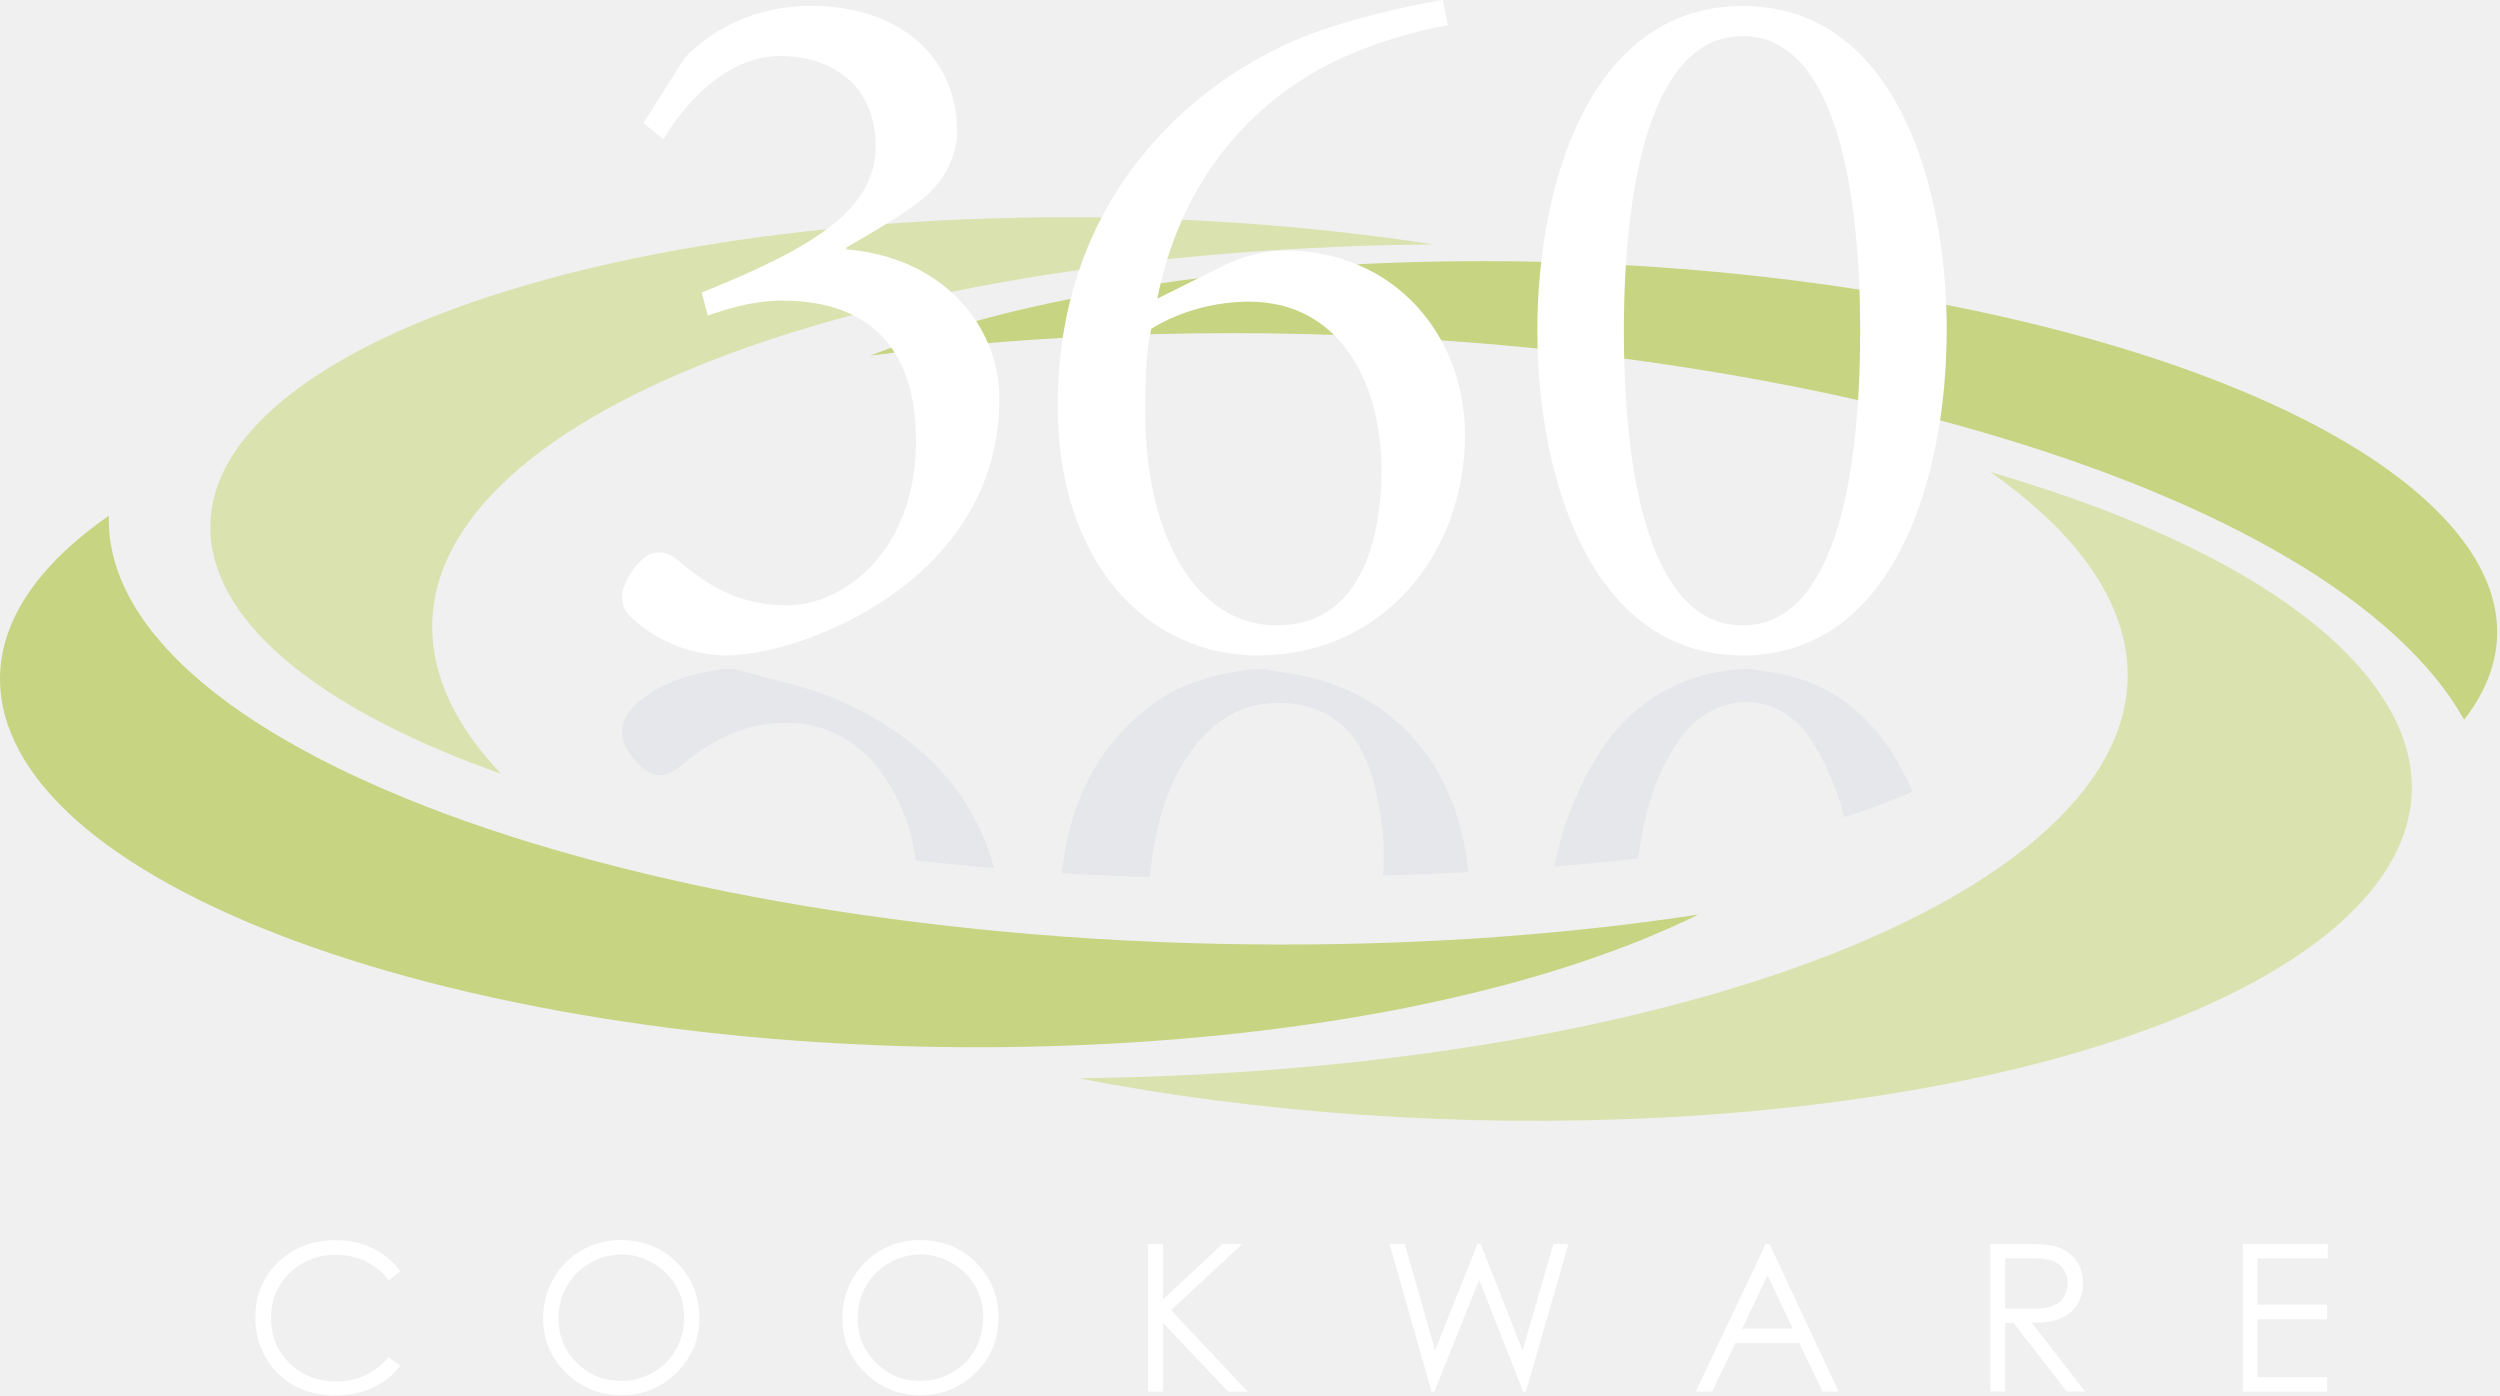
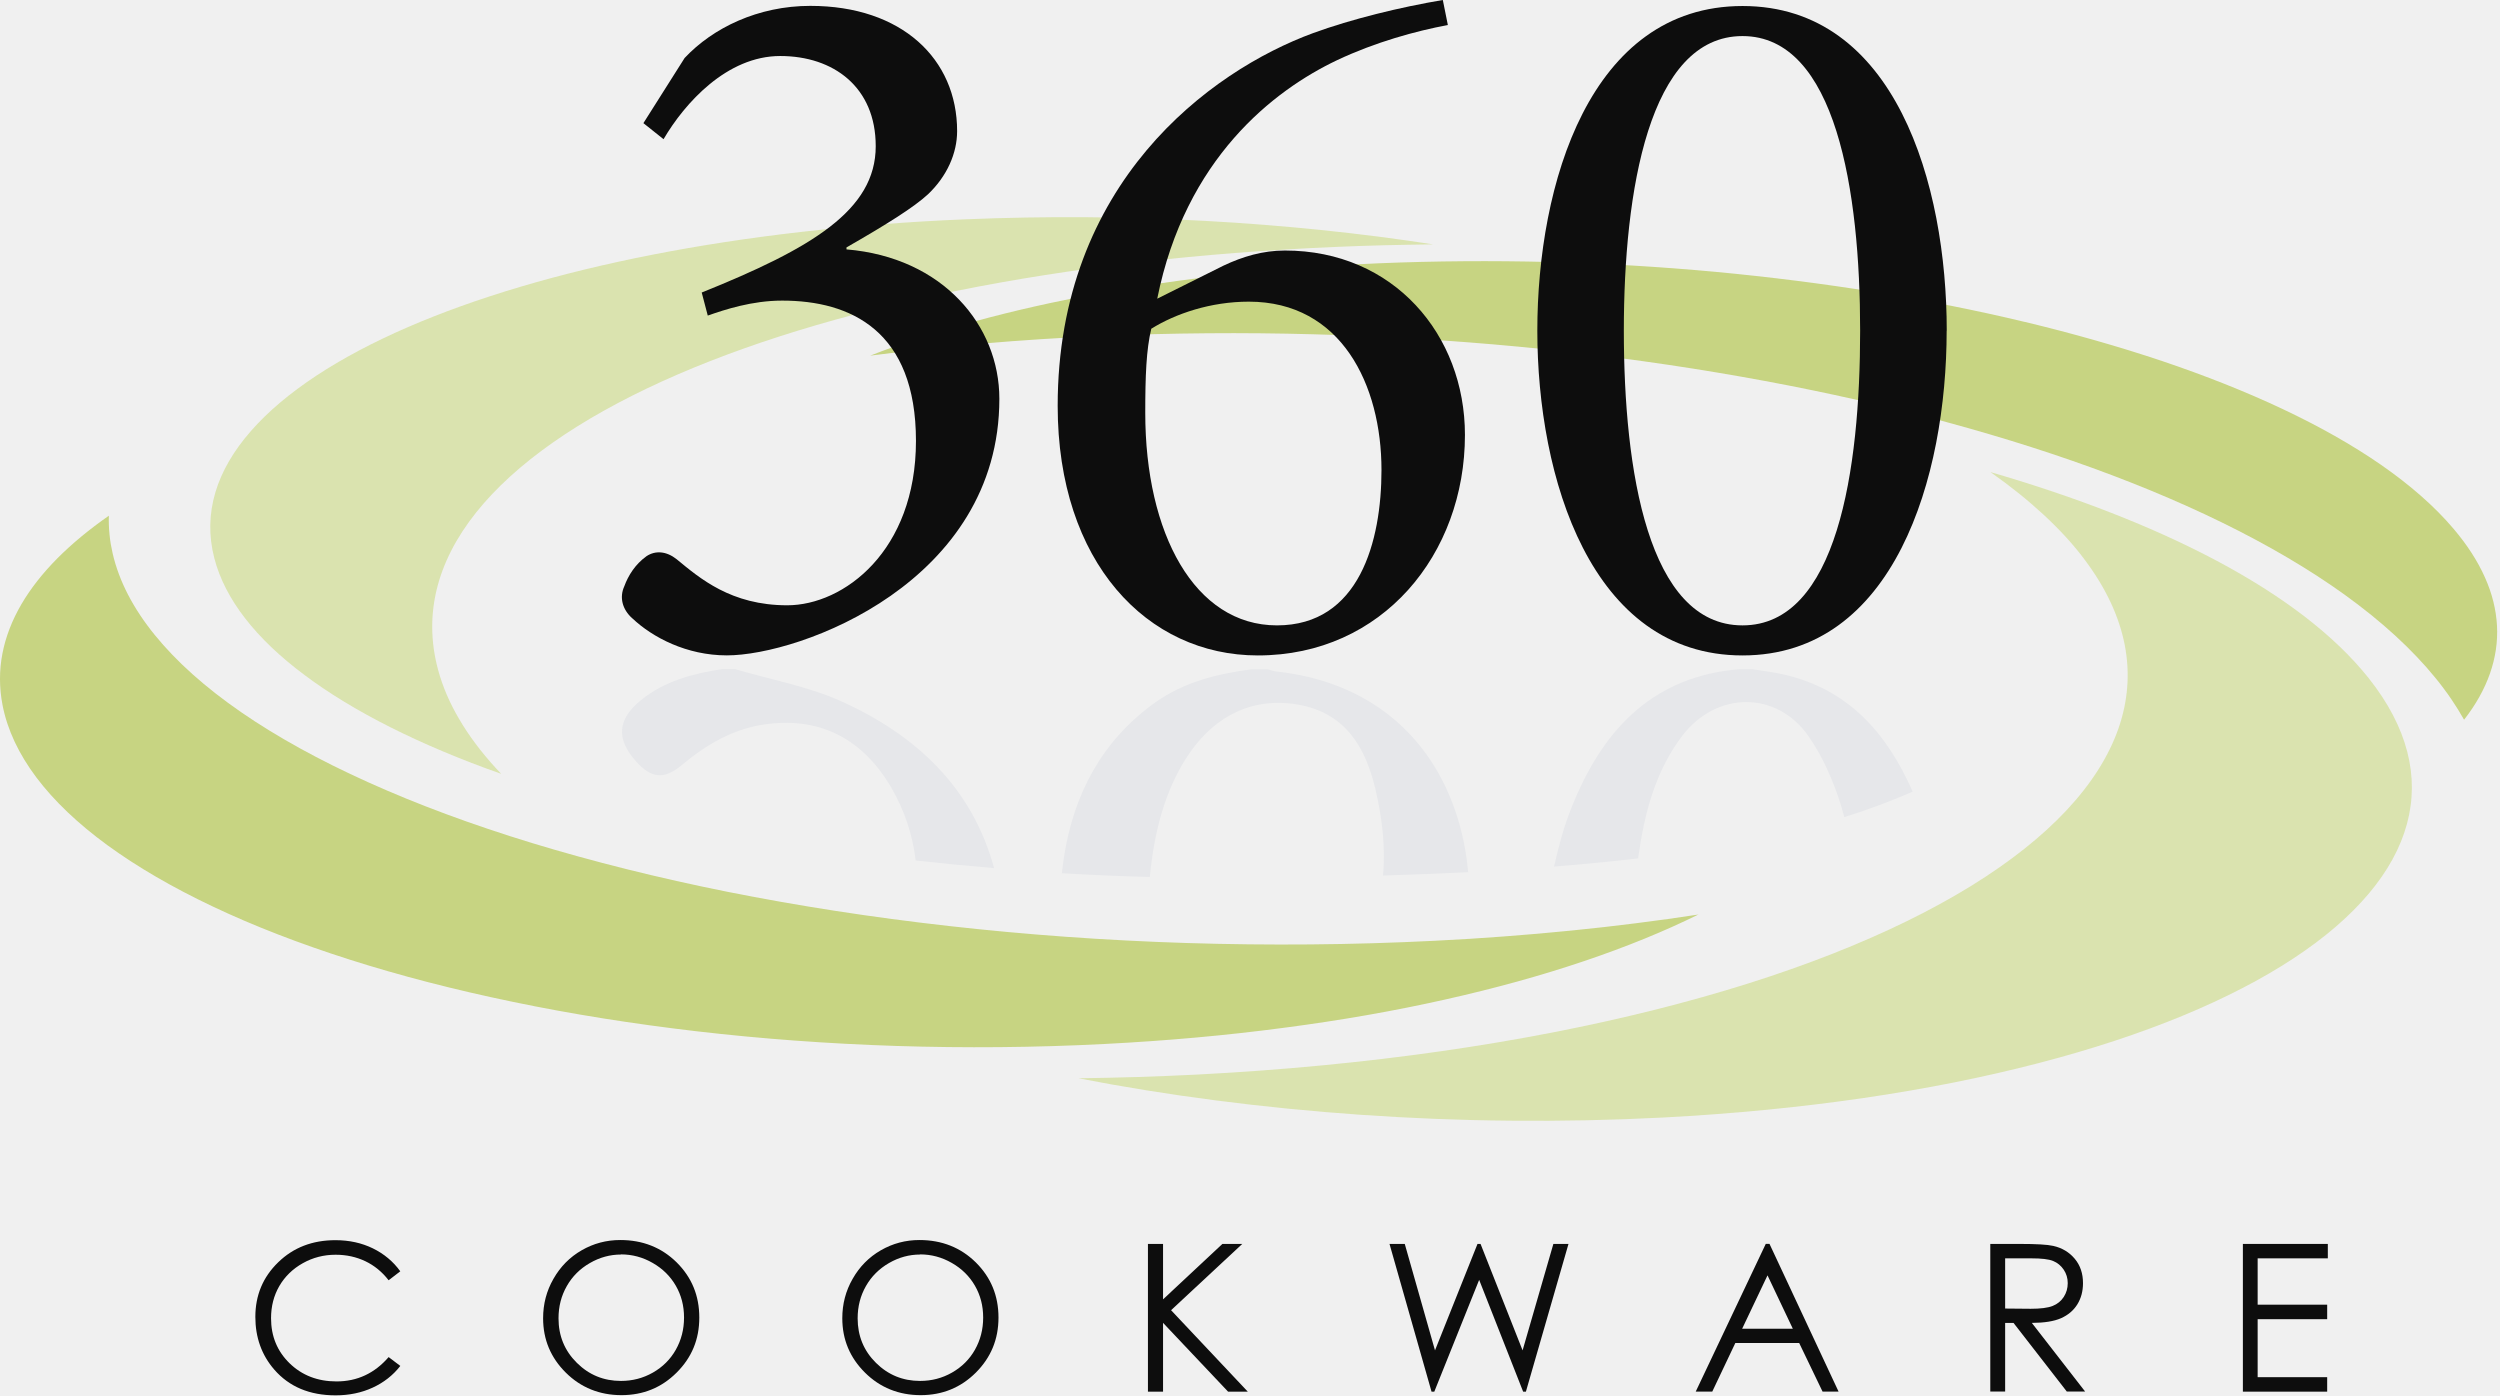
<svg xmlns="http://www.w3.org/2000/svg" width="86" height="48" viewBox="0 0 86 48" fill="none">
-   <g clip-path="url(#clip0_58_256)">
-     <path d="M49.286 8.404C48.036 8.212 46.755 8.046 45.449 7.912C44.145 7.779 42.815 7.672 41.467 7.599C40.12 7.526 38.752 7.482 37.371 7.472C35.989 7.462 34.595 7.487 33.191 7.545C29.285 7.708 25.67 8.131 22.457 8.759C19.211 9.394 16.354 10.246 14.021 11.258C11.648 12.287 9.802 13.494 8.64 14.818C7.451 16.17 6.97 17.652 7.373 19.204C7.556 19.91 7.913 20.601 8.43 21.268C8.953 21.944 9.639 22.596 10.476 23.221C11.318 23.854 12.312 24.455 13.44 25.022C14.577 25.594 15.849 26.129 17.241 26.62C16.982 26.348 16.74 26.071 16.52 25.793C16.303 25.516 16.103 25.236 15.927 24.954C15.751 24.672 15.595 24.389 15.461 24.105C15.329 23.82 15.217 23.533 15.129 23.246C14.514 21.243 15.009 19.343 16.389 17.618C17.734 15.937 19.926 14.416 22.777 13.119C25.57 11.849 29.012 10.788 32.945 9.998C36.829 9.217 41.223 8.693 46.003 8.492C46.276 8.479 46.55 8.47 46.825 8.46C47.099 8.45 47.372 8.443 47.646 8.436C47.919 8.428 48.193 8.423 48.466 8.419C48.739 8.414 49.013 8.409 49.286 8.406" fill="#DAE3AF" />
-     <path d="M69.655 11.075C68.007 10.679 66.279 10.336 64.492 10.046C62.715 9.759 60.874 9.526 58.997 9.35C57.125 9.178 55.211 9.061 53.273 9.012C51.339 8.964 49.379 8.976 47.414 9.058C45.654 9.134 43.959 9.263 42.343 9.438C40.722 9.616 39.175 9.839 37.712 10.11C36.243 10.38 34.854 10.694 33.557 11.049C32.254 11.404 31.043 11.8 29.935 12.234C30.564 12.153 31.204 12.078 31.851 12.007C32.498 11.939 33.152 11.876 33.814 11.818C34.475 11.762 35.144 11.71 35.823 11.667C36.499 11.623 37.185 11.586 37.881 11.557C40.332 11.453 42.768 11.433 45.168 11.499C47.57 11.562 49.94 11.708 52.257 11.927C54.581 12.149 56.856 12.445 59.053 12.813C61.265 13.183 63.403 13.62 65.442 14.127C67.497 14.637 69.455 15.214 71.288 15.852C73.139 16.496 74.862 17.204 76.43 17.971C78.014 18.747 79.442 19.582 80.675 20.472C81.925 21.375 82.98 22.334 83.8 23.346C83.895 23.462 83.985 23.579 84.073 23.698C84.161 23.815 84.244 23.932 84.325 24.051C84.405 24.168 84.481 24.287 84.554 24.404C84.627 24.521 84.698 24.642 84.764 24.759C85.167 24.243 85.465 23.71 85.655 23.168C85.843 22.63 85.926 22.08 85.897 21.526C85.867 20.976 85.731 20.416 85.479 19.857C85.23 19.299 84.871 18.742 84.398 18.185C83.746 17.416 82.906 16.684 81.908 15.99C80.921 15.307 79.779 14.662 78.507 14.063C77.248 13.47 75.861 12.92 74.372 12.418C72.892 11.922 71.313 11.472 69.653 11.073" fill="#C7D482" />
-     <path d="M68.476 16.243C68.811 16.479 69.128 16.718 69.433 16.961C69.739 17.204 70.026 17.455 70.3 17.706C70.573 17.959 70.83 18.217 71.069 18.477C71.308 18.74 71.53 19.005 71.731 19.277C73.181 21.221 73.53 23.18 72.875 25.058C72.202 26.99 70.473 28.83 67.812 30.472C65.088 32.153 61.407 33.613 56.925 34.737C52.377 35.879 47.05 36.662 41.164 36.966C40.825 36.983 40.486 37 40.146 37.012C39.807 37.027 39.468 37.039 39.128 37.049C38.789 37.061 38.45 37.068 38.113 37.075C37.776 37.083 37.437 37.088 37.1 37.093C38.625 37.389 40.205 37.645 41.826 37.854C43.452 38.066 45.119 38.231 46.816 38.35C48.515 38.467 50.241 38.538 51.979 38.552C53.717 38.569 55.467 38.533 57.215 38.443C62.076 38.187 66.433 37.533 70.124 36.572C73.771 35.625 76.737 34.389 78.9 32.966C81.022 31.569 82.355 29.995 82.801 28.336C83.238 26.715 82.826 25.02 81.481 23.326C80.89 22.584 80.145 21.874 79.264 21.197C78.392 20.528 77.389 19.895 76.271 19.299C75.165 18.711 73.947 18.156 72.636 17.645C71.337 17.136 69.944 16.667 68.476 16.241" fill="#DAE3AF" />
+   <g clip-path="url(#clip0_25_557)">
+     <path d="M49.286 8.404C48.036 8.212 46.755 8.046 45.448 7.912C44.145 7.779 42.814 7.672 41.467 7.599C40.119 7.526 38.752 7.482 37.37 7.472C35.989 7.462 34.595 7.487 33.191 7.545C29.285 7.708 25.67 8.131 22.457 8.759C19.21 9.394 16.354 10.246 14.02 11.258C11.648 12.287 9.802 13.494 8.64 14.818C7.451 16.17 6.97 17.652 7.373 19.204C7.556 19.91 7.913 20.601 8.43 21.268C8.953 21.944 9.638 22.596 10.476 23.221C11.318 23.854 12.312 24.455 13.439 25.022C14.577 25.594 15.849 26.129 17.24 26.62C16.982 26.348 16.74 26.071 16.52 25.793C16.303 25.516 16.103 25.236 15.927 24.954C15.751 24.672 15.595 24.389 15.461 24.105C15.329 23.82 15.217 23.533 15.129 23.246C14.514 21.243 15.009 19.343 16.388 17.618C17.733 15.937 19.926 14.416 22.777 13.119C25.57 11.849 29.012 10.788 32.945 9.998C36.829 9.217 41.223 8.693 46.003 8.492C46.276 8.479 46.55 8.47 46.825 8.46C47.099 8.45 47.372 8.443 47.645 8.436C47.919 8.428 48.192 8.423 48.466 8.419C48.739 8.414 49.013 8.409 49.286 8.406" fill="#DAE3AF" />
+     <path d="M69.655 11.075C68.008 10.679 66.279 10.336 64.492 10.046C62.715 9.759 60.874 9.526 58.997 9.35C57.125 9.178 55.211 9.061 53.273 9.012C51.339 8.964 49.379 8.976 47.414 9.058C45.654 9.134 43.959 9.263 42.343 9.438C40.722 9.616 39.175 9.839 37.712 10.11C36.243 10.38 34.854 10.694 33.557 11.049C32.254 11.404 31.043 11.8 29.935 12.234C30.564 12.153 31.204 12.078 31.851 12.007C32.498 11.939 33.152 11.876 33.814 11.818C34.475 11.762 35.144 11.71 35.823 11.667C36.499 11.623 37.185 11.586 37.881 11.557C40.332 11.453 42.768 11.433 45.168 11.499C47.57 11.562 49.94 11.708 52.257 11.927C54.581 12.149 56.856 12.445 59.053 12.813C61.265 13.183 63.404 13.62 65.442 14.127C67.497 14.637 69.455 15.214 71.289 15.852C73.139 16.496 74.862 17.204 76.43 17.971C78.014 18.747 79.442 19.582 80.675 20.472C81.925 21.375 82.98 22.334 83.8 23.346C83.895 23.462 83.985 23.579 84.073 23.698C84.161 23.815 84.244 23.932 84.325 24.051C84.405 24.168 84.481 24.287 84.554 24.404C84.627 24.521 84.698 24.642 84.764 24.759C85.167 24.243 85.465 23.71 85.655 23.168C85.843 22.63 85.926 22.08 85.897 21.526C85.867 20.976 85.731 20.416 85.479 19.857C85.23 19.299 84.871 18.742 84.398 18.185C83.746 17.416 82.906 16.684 81.908 15.99C80.921 15.307 79.779 14.662 78.507 14.063C77.248 13.47 75.861 12.92 74.372 12.418C72.892 11.922 71.313 11.472 69.653 11.073" fill="#C7D482" />
+     <path d="M68.476 16.243C68.811 16.479 69.128 16.718 69.433 16.961C69.738 17.204 70.026 17.455 70.3 17.706C70.573 17.959 70.83 18.217 71.069 18.477C71.308 18.74 71.53 19.005 71.73 19.277C73.18 21.221 73.53 23.18 72.875 25.058C72.201 26.99 70.473 28.83 67.812 30.472C65.088 32.153 61.407 33.613 56.925 34.737C52.377 35.879 47.05 36.662 41.164 36.966C40.825 36.983 40.485 37 40.146 37.012C39.807 37.027 39.468 37.039 39.128 37.049C38.789 37.061 38.45 37.068 38.113 37.075C37.776 37.083 37.436 37.088 37.099 37.093C38.625 37.389 40.205 37.645 41.826 37.854C43.452 38.066 45.119 38.231 46.816 38.35C48.515 38.467 50.24 38.538 51.979 38.552C53.717 38.569 55.467 38.533 57.215 38.443C62.075 38.187 66.433 37.533 70.124 36.572C73.771 35.625 76.737 34.389 78.9 32.966C81.022 31.569 82.355 29.995 82.801 28.336C83.238 26.715 82.826 25.02 81.481 23.326C80.89 22.584 80.145 21.874 79.264 21.197C78.392 20.528 77.389 19.895 76.271 19.299C75.165 18.711 73.947 18.156 72.636 17.645C71.337 17.136 69.943 16.667 68.476 16.241" fill="#DAE3AF" />
    <path d="M58.441 31.457C57.735 31.567 57.015 31.667 56.282 31.759C55.55 31.852 54.803 31.937 54.046 32.012C53.287 32.088 52.516 32.156 51.732 32.214C50.949 32.273 50.153 32.324 49.345 32.363C46.488 32.506 43.639 32.528 40.837 32.44C38.037 32.353 35.291 32.153 32.637 31.854C29.993 31.557 27.45 31.161 25.04 30.681C22.648 30.202 20.392 29.637 18.31 29.003C16.244 28.372 14.355 27.672 12.666 26.91C10.996 26.158 9.529 25.35 8.291 24.496C7.068 23.652 6.072 22.764 5.325 21.844C4.588 20.937 4.097 19.998 3.875 19.037C3.85 18.927 3.828 18.818 3.809 18.708C3.792 18.599 3.777 18.491 3.767 18.382C3.755 18.273 3.75 18.166 3.745 18.058C3.741 17.951 3.741 17.844 3.745 17.74C3.072 18.209 2.481 18.698 1.976 19.204C1.47 19.715 1.053 20.243 0.735 20.788C0.416 21.336 0.196 21.9 0.084 22.479C-0.029 23.061 -0.029 23.657 0.089 24.263C0.255 25.114 0.65 25.944 1.253 26.747C1.863 27.557 2.686 28.338 3.699 29.078C4.724 29.825 5.943 30.533 7.332 31.19C8.733 31.854 10.307 32.462 12.026 33.01C13.759 33.562 15.636 34.049 17.633 34.462C19.64 34.881 21.764 35.219 23.973 35.477C26.19 35.735 28.489 35.905 30.838 35.981C33.189 36.056 35.586 36.037 37.995 35.913C40.146 35.803 42.211 35.616 44.172 35.355C46.127 35.1 47.977 34.774 49.708 34.385C51.429 34 53.028 33.557 54.491 33.063C55.946 32.572 57.264 32.034 58.438 31.453" fill="#C7D482" />
-     <path d="M21.752 21.272C21.405 20.963 21.303 20.547 21.476 20.168C21.615 19.788 21.857 19.409 22.238 19.134C22.548 18.927 22.929 18.961 23.275 19.236C24.071 19.89 25.143 20.822 27.081 20.822C29.02 20.822 31.51 18.961 31.51 15.168C31.51 11.375 29.261 10.341 26.908 10.341C25.87 10.341 24.935 10.65 24.347 10.856L24.14 10.063C27.911 8.545 30.125 7.236 30.125 5.029C30.125 2.995 28.673 1.927 26.84 1.927C25.006 1.927 23.554 3.547 22.826 4.788L22.133 4.236L23.551 1.995C24.52 0.961 26.076 0.202 27.875 0.202C31.024 0.202 32.925 2.029 32.925 4.511C32.925 5.27 32.579 6.063 31.922 6.684C31.439 7.131 30.504 7.718 29.12 8.511V8.579C32.44 8.856 34.378 11.2 34.378 13.718C34.378 20.027 27.528 22.545 25.004 22.545C23.62 22.545 22.443 21.925 21.752 21.27" fill="white" />
-     <path d="M47.524 16.17C47.524 13.238 46.14 10.377 42.959 10.377C41.646 10.377 40.435 10.791 39.605 11.309C39.431 12.034 39.397 12.929 39.397 14.204C39.397 18.343 41.091 21.513 43.928 21.513C46.765 21.513 47.524 18.616 47.524 16.17ZM49.806 0.861C48.698 1.068 47.316 1.448 46.001 2.068C43.821 3.102 40.776 5.448 39.81 10.275L42.092 9.136C42.749 8.827 43.44 8.618 44.204 8.618C47.939 8.618 50.395 11.513 50.395 14.961C50.395 19.063 47.558 22.547 43.269 22.547C39.463 22.547 36.385 19.341 36.385 13.963C36.385 6.309 41.609 2.448 45.171 1.139C46.486 0.657 48.181 0.243 49.633 0L49.806 0.861Z" fill="white" />
-     <path d="M63.99 11.377C63.99 6.584 63.16 1.241 59.942 1.241C56.725 1.241 55.861 6.584 55.861 11.377C55.861 16.17 56.691 21.513 59.942 21.513C63.194 21.513 63.99 16.17 63.99 11.377ZM66.966 11.377C66.966 16.411 65.166 22.547 59.942 22.547C54.718 22.547 52.885 16.411 52.885 11.377C52.885 6.343 54.686 0.207 59.945 0.207C65.203 0.207 66.968 6.343 66.968 11.377" fill="white" />
-     <path d="M13.772 43.732L13.369 44.041C13.147 43.754 12.88 43.535 12.57 43.387C12.261 43.239 11.919 43.163 11.545 43.163C11.137 43.163 10.762 43.26 10.415 43.455C10.068 43.65 9.8 43.912 9.609 44.239C9.419 44.567 9.324 44.937 9.324 45.346C9.324 45.966 9.536 46.482 9.963 46.898C10.39 47.312 10.928 47.521 11.577 47.521C12.29 47.521 12.888 47.241 13.369 46.684L13.772 46.988C13.518 47.312 13.2 47.56 12.819 47.735C12.439 47.91 12.014 48 11.545 48C10.654 48 9.949 47.706 9.434 47.112C9.002 46.613 8.784 46.007 8.784 45.302C8.784 44.557 9.045 43.932 9.57 43.423C10.093 42.915 10.749 42.662 11.538 42.662C12.014 42.662 12.444 42.757 12.827 42.944C13.21 43.132 13.525 43.394 13.769 43.732" fill="white" />
-     <path d="M21.364 43.156C20.988 43.156 20.629 43.253 20.29 43.45C19.951 43.645 19.687 43.91 19.499 44.241C19.309 44.574 19.213 44.942 19.213 45.35C19.213 45.954 19.423 46.465 19.843 46.881C20.263 47.297 20.768 47.504 21.361 47.504C21.757 47.504 22.123 47.409 22.46 47.217C22.797 47.024 23.061 46.764 23.249 46.431C23.437 46.097 23.532 45.73 23.532 45.324C23.532 44.917 23.437 44.555 23.249 44.229C23.061 43.903 22.795 43.64 22.453 43.445C22.111 43.248 21.747 43.151 21.361 43.151M21.34 42.657C22.111 42.657 22.758 42.915 23.278 43.426C23.798 43.942 24.057 44.572 24.057 45.324C24.057 46.075 23.798 46.698 23.278 47.217C22.758 47.735 22.126 47.993 21.379 47.993C20.632 47.993 19.985 47.735 19.465 47.219C18.945 46.703 18.684 46.08 18.684 45.348C18.684 44.859 18.801 44.406 19.04 43.99C19.277 43.574 19.599 43.246 20.009 43.01C20.419 42.774 20.861 42.657 21.337 42.657" fill="white" />
-     <path d="M31.654 43.156C31.278 43.156 30.919 43.253 30.579 43.45C30.243 43.645 29.977 43.91 29.788 44.241C29.598 44.574 29.503 44.942 29.503 45.35C29.503 45.954 29.713 46.465 30.133 46.881C30.553 47.297 31.058 47.504 31.651 47.504C32.047 47.504 32.413 47.409 32.75 47.217C33.087 47.024 33.35 46.764 33.538 46.431C33.726 46.097 33.821 45.73 33.821 45.324C33.821 44.917 33.726 44.555 33.538 44.229C33.35 43.903 33.084 43.64 32.742 43.445C32.401 43.248 32.037 43.151 31.651 43.151M31.629 42.657C32.401 42.657 33.047 42.915 33.568 43.426C34.087 43.942 34.349 44.572 34.349 45.324C34.349 46.075 34.087 46.698 33.57 47.217C33.05 47.735 32.418 47.993 31.671 47.993C30.924 47.993 30.277 47.735 29.757 47.219C29.237 46.703 28.976 46.08 28.976 45.348C28.976 44.859 29.093 44.406 29.332 43.99C29.569 43.574 29.891 43.246 30.301 43.01C30.711 42.774 31.153 42.657 31.629 42.657Z" fill="white" />
-     <path d="M39.489 42.791H40.009V44.698L42.05 42.791H42.734L40.285 45.071L42.924 47.873H42.245L40.009 45.506V47.873H39.489V42.791Z" fill="white" />
-     <path d="M47.8 42.791H48.325L49.365 46.453L50.827 42.791H50.932L52.377 46.453L53.437 42.791H53.956L52.492 47.873H52.397L50.883 44.027L49.34 47.873H49.245L47.8 42.791Z" fill="white" />
-     <path d="M60.803 43.869L59.929 45.708H61.673L60.801 43.869H60.803ZM60.869 42.788L63.247 47.871H62.695L61.892 46.2H59.695L58.902 47.871H58.333L60.742 42.788H60.869Z" fill="white" />
-     <path d="M68.977 43.287V45.014L69.856 45.022C70.195 45.022 70.447 44.99 70.61 44.925C70.774 44.861 70.901 44.757 70.993 44.615C71.084 44.474 71.13 44.316 71.13 44.141C71.13 43.966 71.084 43.815 70.991 43.676C70.898 43.538 70.776 43.438 70.627 43.377C70.476 43.316 70.227 43.287 69.878 43.287H68.977ZM68.467 42.791H69.482C70.049 42.791 70.432 42.813 70.632 42.859C70.935 42.927 71.181 43.075 71.372 43.302C71.562 43.53 71.655 43.808 71.655 44.141C71.655 44.419 71.589 44.662 71.46 44.871C71.33 45.08 71.142 45.238 70.901 45.346C70.659 45.453 70.322 45.506 69.895 45.508L71.728 47.869H71.099L69.265 45.508H68.977V47.869H68.467V42.786V42.791Z" fill="white" />
-     <path d="M77.154 42.791H80.076V43.287H77.662V44.881H80.055V45.38H77.662V47.375H80.055V47.873H77.154V42.791Z" fill="white" />
+     <path d="M21.752 21.272C21.405 20.963 21.302 20.547 21.476 20.168C21.615 19.788 21.857 19.409 22.238 19.134C22.548 18.927 22.928 18.961 23.275 19.236C24.071 19.89 25.142 20.822 27.081 20.822C29.019 20.822 31.509 18.961 31.509 15.168C31.509 11.375 29.261 10.341 26.907 10.341C25.87 10.341 24.935 10.65 24.347 10.856L24.139 10.063C27.911 8.545 30.125 7.236 30.125 5.029C30.125 2.995 28.672 1.927 26.839 1.927C25.006 1.927 23.553 3.547 22.826 4.788L22.133 4.236L23.551 1.995C24.52 0.961 26.075 0.202 27.874 0.202C31.023 0.202 32.925 2.029 32.925 4.511C32.925 5.27 32.578 6.063 31.922 6.684C31.438 7.131 30.503 7.718 29.119 8.511V8.579C32.439 8.856 34.378 11.2 34.378 13.718C34.378 20.027 27.528 22.545 25.003 22.545C23.619 22.545 22.443 21.925 21.752 21.27" fill="#0D0D0D" />
+     <path d="M47.523 16.17C47.523 13.238 46.139 10.377 42.959 10.377C41.645 10.377 40.434 10.791 39.604 11.309C39.431 12.034 39.397 12.929 39.397 14.204C39.397 18.343 41.091 21.513 43.928 21.513C46.764 21.513 47.523 18.616 47.523 16.17ZM49.806 0.861C48.698 1.068 47.316 1.448 46 2.068C43.82 3.102 40.776 5.448 39.809 10.275L42.092 9.136C42.748 8.827 43.439 8.618 44.203 8.618C47.938 8.618 50.394 11.513 50.394 14.961C50.394 19.063 47.558 22.547 43.269 22.547C39.463 22.547 36.384 19.341 36.384 13.963C36.384 6.309 41.608 2.448 45.17 1.139C46.486 0.657 48.18 0.243 49.633 0L49.806 0.861Z" fill="#0D0D0D" />
+     <path d="M63.989 11.377C63.989 6.584 63.159 1.241 59.942 1.241C56.724 1.241 55.86 6.584 55.86 11.377C55.86 16.17 56.69 21.513 59.942 21.513C63.194 21.513 63.989 16.17 63.989 11.377ZM66.965 11.377C66.965 16.411 65.166 22.547 59.942 22.547C54.718 22.547 52.884 16.411 52.884 11.377C52.884 6.343 54.686 0.207 59.944 0.207C65.203 0.207 66.968 6.343 66.968 11.377" fill="#0D0D0D" />
+     <path d="M13.771 43.732L13.369 44.041C13.146 43.754 12.88 43.535 12.57 43.387C12.26 43.239 11.919 43.163 11.545 43.163C11.137 43.163 10.761 43.26 10.415 43.455C10.068 43.65 9.8 43.912 9.609 44.239C9.419 44.567 9.324 44.937 9.324 45.346C9.324 45.966 9.536 46.482 9.963 46.898C10.39 47.312 10.927 47.521 11.577 47.521C12.29 47.521 12.888 47.241 13.369 46.684L13.771 46.988C13.518 47.312 13.2 47.56 12.819 47.735C12.438 47.91 12.014 48 11.545 48C10.654 48 9.948 47.706 9.433 47.112C9.001 46.613 8.784 46.007 8.784 45.302C8.784 44.557 9.045 43.932 9.57 43.423C10.092 42.915 10.749 42.662 11.538 42.662C12.014 42.662 12.443 42.757 12.827 42.944C13.21 43.132 13.525 43.394 13.769 43.732" fill="#0D0D0D" />
+     <path d="M21.364 43.156C20.988 43.156 20.629 43.253 20.29 43.45C19.95 43.645 19.686 43.91 19.498 44.241C19.308 44.574 19.213 44.942 19.213 45.35C19.213 45.954 19.423 46.465 19.843 46.881C20.262 47.297 20.768 47.504 21.361 47.504C21.757 47.504 22.123 47.409 22.46 47.217C22.797 47.024 23.06 46.764 23.248 46.431C23.436 46.097 23.531 45.73 23.531 45.324C23.531 44.917 23.436 44.555 23.248 44.229C23.06 43.903 22.794 43.64 22.452 43.445C22.111 43.248 21.747 43.151 21.361 43.151M21.339 42.657C22.111 42.657 22.758 42.915 23.277 43.426C23.797 43.942 24.056 44.572 24.056 45.324C24.056 46.075 23.797 46.698 23.277 47.217C22.758 47.735 22.125 47.993 21.378 47.993C20.631 47.993 19.984 47.735 19.464 47.219C18.944 46.703 18.683 46.08 18.683 45.348C18.683 44.859 18.8 44.406 19.04 43.99C19.276 43.574 19.599 43.246 20.009 43.01C20.419 42.774 20.861 42.657 21.337 42.657" fill="#0D0D0D" />
+     <path d="M31.653 43.156C31.277 43.156 30.919 43.253 30.579 43.45C30.242 43.645 29.976 43.91 29.788 44.241C29.598 44.574 29.503 44.942 29.503 45.35C29.503 45.954 29.712 46.465 30.132 46.881C30.552 47.297 31.058 47.504 31.651 47.504C32.046 47.504 32.413 47.409 32.749 47.217C33.086 47.024 33.35 46.764 33.538 46.431C33.726 46.097 33.821 45.73 33.821 45.324C33.821 44.917 33.726 44.555 33.538 44.229C33.35 43.903 33.084 43.64 32.742 43.445C32.4 43.248 32.036 43.151 31.651 43.151M31.629 42.657C32.4 42.657 33.047 42.915 33.567 43.426C34.087 43.942 34.348 44.572 34.348 45.324C34.348 46.075 34.087 46.698 33.57 47.217C33.05 47.735 32.417 47.993 31.67 47.993C30.923 47.993 30.276 47.735 29.756 47.219C29.236 46.703 28.975 46.08 28.975 45.348C28.975 44.859 29.092 44.406 29.332 43.99C29.568 43.574 29.891 43.246 30.301 43.01C30.711 42.774 31.153 42.657 31.629 42.657Z" fill="#0D0D0D" />
+     <path d="M39.489 42.791H40.009V44.698L42.05 42.791H42.734L40.285 45.071L42.924 47.873H42.246L40.009 45.506V47.873H39.489V42.791Z" fill="#0D0D0D" />
+     <path d="M47.799 42.791H48.324L49.364 46.453L50.826 42.791H50.931L52.377 46.453L53.436 42.791H53.956L52.491 47.873H52.396L50.883 44.027L49.34 47.873H49.245L47.799 42.791Z" fill="#0D0D0D" />
+     <path d="M60.804 43.869L59.93 45.708H61.673L60.801 43.869H60.804ZM60.87 42.788L63.247 47.871H62.696L61.892 46.2H59.695L58.902 47.871H58.333L60.743 42.788H60.87Z" fill="#0D0D0D" />
+     <path d="M68.977 43.287V45.014L69.856 45.022C70.195 45.022 70.446 44.99 70.61 44.925C70.773 44.861 70.9 44.757 70.993 44.615C71.084 44.474 71.13 44.316 71.13 44.141C71.13 43.966 71.084 43.815 70.991 43.676C70.898 43.538 70.776 43.438 70.627 43.377C70.476 43.316 70.227 43.287 69.878 43.287H68.977ZM68.466 42.791H69.482C70.049 42.791 70.432 42.813 70.632 42.859C70.935 42.927 71.181 43.075 71.372 43.302C71.562 43.53 71.655 43.808 71.655 44.141C71.655 44.419 71.589 44.662 71.46 44.871C71.33 45.08 71.142 45.238 70.9 45.346C70.659 45.453 70.322 45.506 69.895 45.508L71.728 47.869H71.098L69.265 45.508H68.977V47.869H68.466V42.786V42.791Z" fill="#0D0D0D" />
+     <path d="M77.155 42.791H80.077V43.287H77.663V44.881H80.055V45.38H77.663V47.375H80.055V47.873H77.155V42.791Z" fill="#0D0D0D" />
    <path d="M56.353 29.526C56.358 29.499 56.361 29.472 56.363 29.445C56.571 27.973 56.944 26.53 57.872 25.309C58.458 24.543 59.268 24.151 60.071 24.151C60.874 24.151 61.673 24.543 62.219 25.336C62.722 26.058 63.086 26.913 63.345 27.754C63.382 27.871 63.408 27.993 63.443 28.11C64.28 27.847 65.061 27.555 65.796 27.234C64.922 25.243 63.592 23.689 61.302 23.19C60.965 23.117 60.618 23.076 60.274 23.02H59.837C56.942 23.258 55.24 24.99 54.173 27.506C53.993 27.93 53.836 28.36 53.712 28.803C53.619 29.139 53.536 29.475 53.458 29.81C54.481 29.73 55.443 29.635 56.353 29.528" fill="#E6E7EA" />
-     <path d="M23.448 26.324C24.31 25.601 25.252 25.051 26.385 24.908C28.284 24.664 29.7 25.477 30.637 27.054C31.121 27.876 31.397 28.73 31.499 29.601C32.366 29.698 33.264 29.786 34.197 29.864C33.442 27.088 31.514 25.29 28.953 24.129C27.796 23.608 26.509 23.38 25.282 23.017H24.84C23.829 23.173 22.857 23.426 22.044 24.088C21.236 24.745 21.188 25.416 21.878 26.192C22.403 26.776 22.848 26.827 23.451 26.321" fill="#E6E7EA" />
-     <path d="M39.555 30.163C39.712 28.511 40.107 27.192 40.781 26.117C41.638 24.752 42.871 24.068 44.294 24.192C44.404 24.202 44.516 24.214 44.626 24.234C46.266 24.509 46.969 25.686 47.313 27.144C47.548 28.134 47.663 29.134 47.577 30.119C48.6 30.088 49.572 30.049 50.504 30.003C50.465 29.562 50.397 29.119 50.289 28.672C49.552 25.638 47.443 23.677 44.45 23.175C44.274 23.144 44.101 23.119 43.92 23.102C43.813 23.088 43.708 23.051 43.603 23.024H43.049C41.872 23.18 40.739 23.457 39.751 24.156C37.9 25.475 36.934 27.326 36.597 29.501C36.57 29.681 36.55 29.859 36.528 30.039C37.507 30.097 38.515 30.141 39.555 30.168" fill="#E6E7EA" />
+     <path d="M23.448 26.324C24.31 25.601 25.252 25.051 26.385 24.908C28.284 24.664 29.7 25.477 30.638 27.054C31.121 27.876 31.397 28.73 31.499 29.601C32.366 29.698 33.264 29.786 34.197 29.864C33.443 27.088 31.514 25.29 28.953 24.129C27.796 23.608 26.51 23.38 25.282 23.017H24.84C23.829 23.173 22.858 23.426 22.045 24.088C21.237 24.745 21.188 25.416 21.879 26.192C22.404 26.776 22.848 26.827 23.451 26.321" fill="#E6E7EA" />
+     <path d="M39.555 30.163C39.712 28.511 40.107 27.192 40.781 26.117C41.638 24.752 42.871 24.068 44.294 24.192C44.404 24.202 44.516 24.214 44.626 24.234C46.266 24.509 46.969 25.686 47.313 27.144C47.548 28.134 47.663 29.134 47.577 30.119C48.6 30.088 49.572 30.049 50.504 30.003C50.465 29.562 50.397 29.119 50.289 28.672C49.552 25.638 47.443 23.677 44.45 23.175C44.274 23.144 44.101 23.119 43.92 23.102C43.813 23.088 43.708 23.051 43.603 23.024H43.049C41.872 23.18 40.739 23.457 39.751 24.156C37.9 25.475 36.934 27.326 36.597 29.501C36.57 29.681 36.55 29.859 36.528 30.039C37.507 30.097 38.516 30.141 39.555 30.168" fill="#E6E7EA" />
  </g>
  <defs>
-     <clipPath id="clip0_58_256">
+     <clipPath id="clip0_25_557">
      <rect width="86" height="48" fill="white" />
    </clipPath>
  </defs>
</svg>
